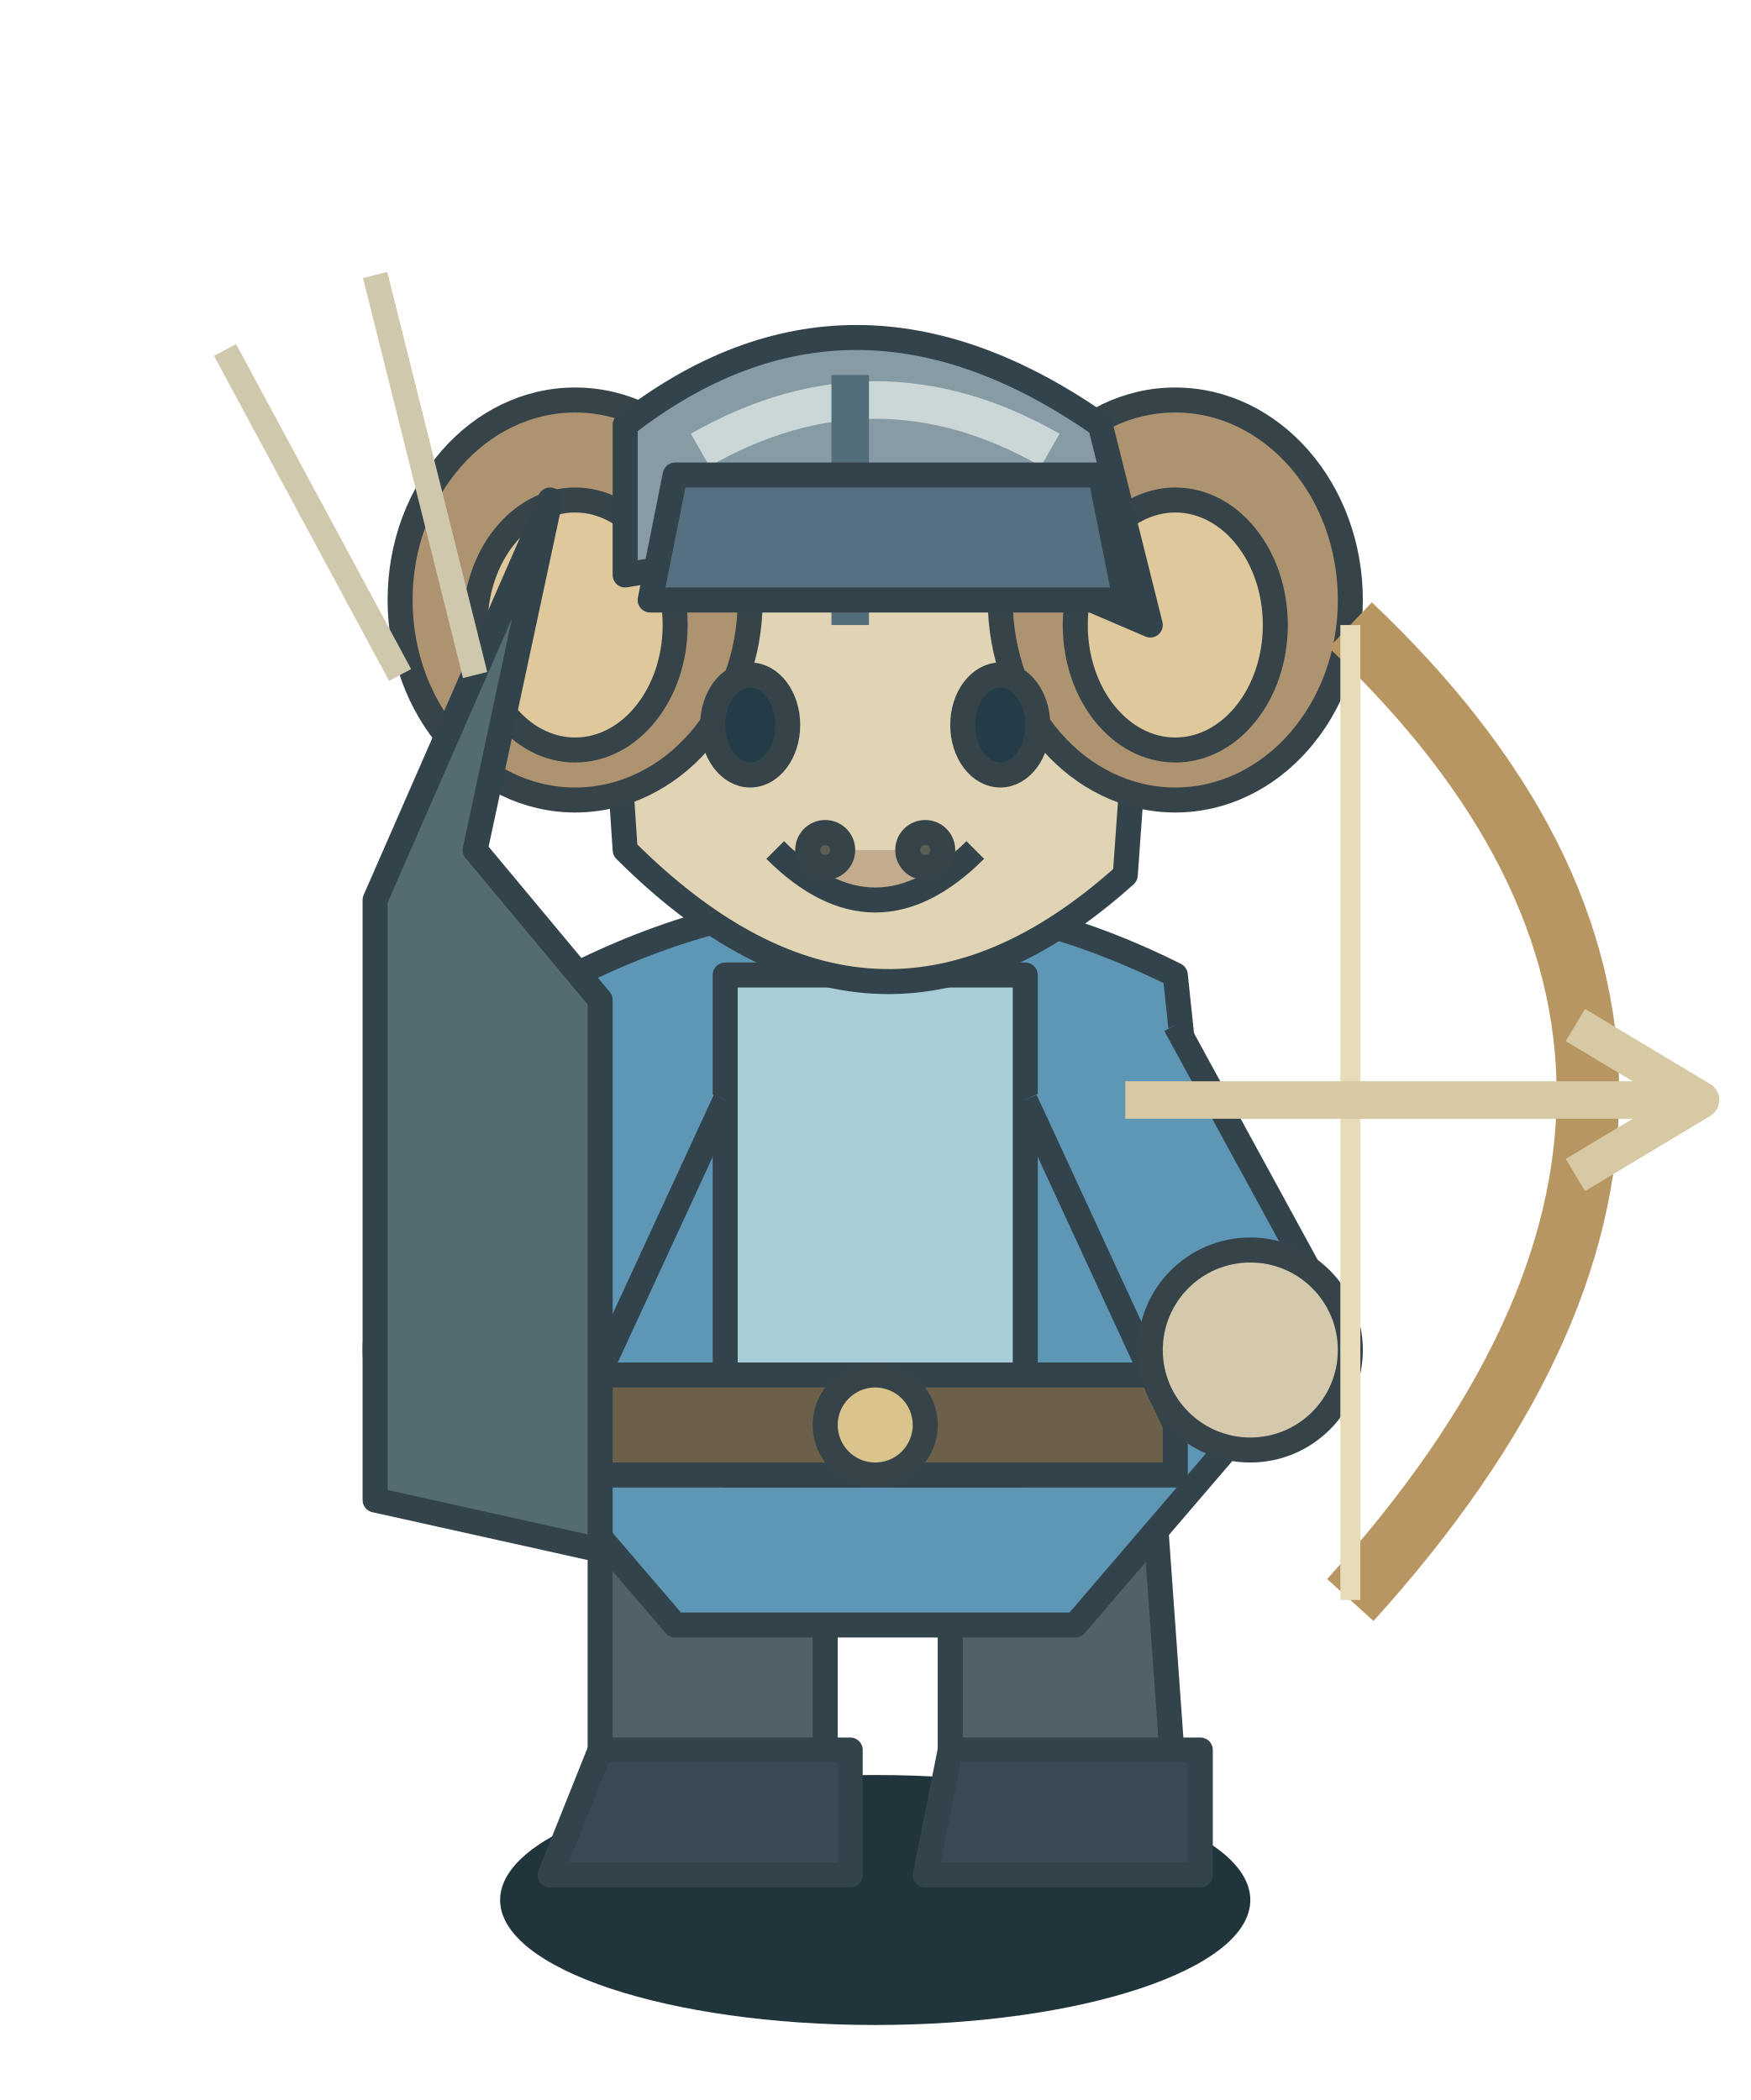
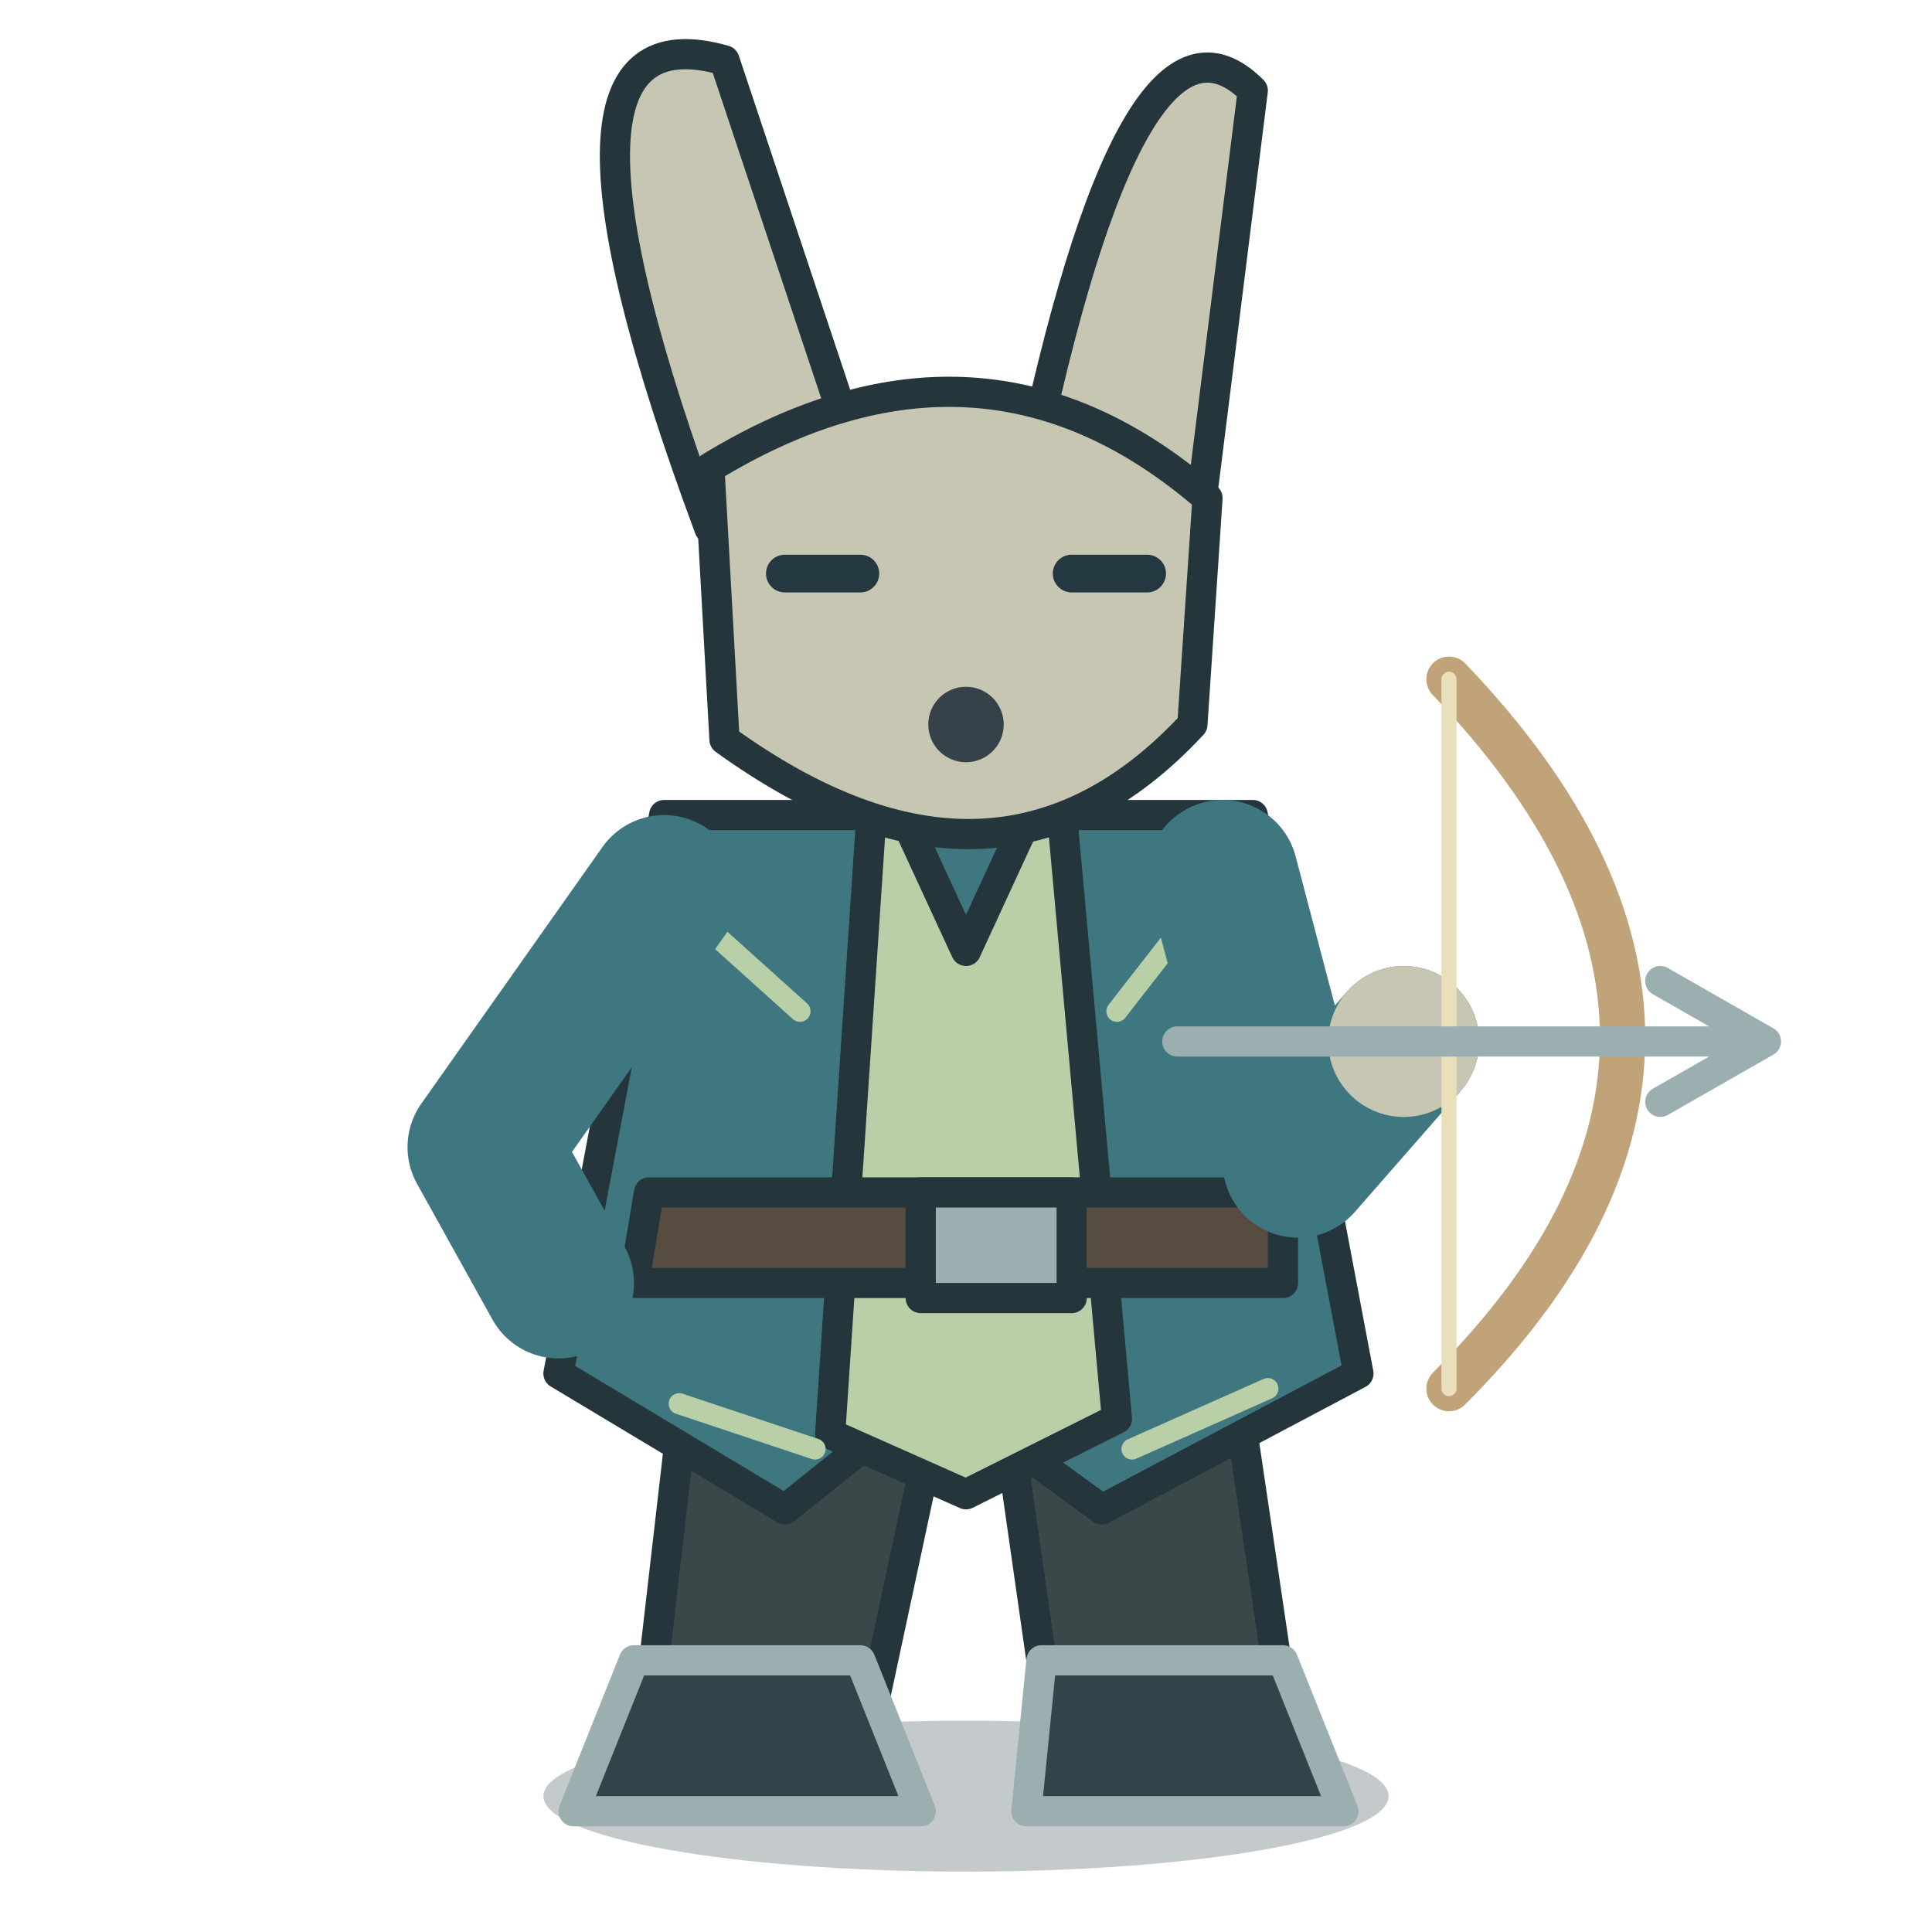
- <svg xmlns="http://www.w3.org/2000/svg" width="140" height="168" viewBox="0 0 70 84">
-   <ellipse cx="35" cy="76" rx="15" ry="5" fill="#20343b" stroke="none" />
-   <path d="M24 59L24 72H33L33 58Z" fill="#52606a" stroke="#33434b" stroke-width="1" stroke-linejoin="round" />
-   <path d="M38 59L38 72H47L46 58Z" fill="#52606a" stroke="#33434b" stroke-width="1" stroke-linejoin="round" />
-   <path d="M24 70H34V75H22Z" fill="#394853" stroke="#33434b" stroke-width="1" stroke-linejoin="round" />
-   <path d="M38 70H48V75H37Z" fill="#394853" stroke="#33434b" stroke-width="1" stroke-linejoin="round" />
-   <path d="M23 39Q35 33 47 39L49 58L43 65H27L21 58Z" fill="#5e96b5" stroke="#33434b" stroke-width="1" stroke-linejoin="round" />
-   <path d="M29 39H41V59H29Z" fill="#a8cdd7" stroke="#33434b" stroke-width="1" stroke-linejoin="round" />
-   <path d="M23 55H47V59H23Z" fill="#6d604a" stroke="#33434b" stroke-width="1" stroke-linejoin="round" />
-   <ellipse cx="35" cy="57" rx="2" ry="2" fill="#dac48b" stroke="#36444a" />
-   <path d="M22 41L17 53L23 57L29 44M47 41L53 52L47 57L41 44" fill="#5e96b5" stroke="#33434b" stroke-width="1" stroke-linejoin="round" />
-   <ellipse cx="19" cy="54" rx="4" ry="4" fill="#d4c9ad" stroke="#36444a" />
-   <ellipse cx="50" cy="54" rx="4" ry="4" fill="#d4c9ad" stroke="#36444a" />
-   <path d="M24 19Q34 10 46 21L45 35Q35 44 25 34Z" fill="#e1d4b4" stroke="#33434b" stroke-width="1" stroke-linejoin="round" />
-   <ellipse cx="23" cy="24" rx="7" ry="8" fill="#ae9371" stroke="#36444a" />
-   <ellipse cx="47" cy="24" rx="7" ry="8" fill="#ae9371" stroke="#36444a" />
-   <ellipse cx="23" cy="25" rx="4" ry="5" fill="#e0c89d" stroke="#36444a" />
-   <ellipse cx="47" cy="25" rx="4" ry="5" fill="#e0c89d" stroke="#36444a" />
-   <path d="M25 23V17Q34 10 44 17L46 25L39 22H31Z" fill="#879ba5" stroke="#33434b" stroke-width="1" stroke-linejoin="round" />
-   <path d="M28 18Q35 14 42 18" fill="none" stroke="#cbd7d7" stroke-width="1.5" stroke-linejoin="round" />
-   <path d="M34 15V25" fill="none" stroke="#526e7b" stroke-width="1.5" stroke-linejoin="round" />
-   <ellipse cx="30" cy="29" rx="1.5" ry="2" fill="#243c47" stroke="#36444a" />
-   <ellipse cx="40" cy="29" rx="1.5" ry="2" fill="#243c47" stroke="#36444a" />
-   <path d="M31 34Q35 38 39 34" fill="#c2ac8d" stroke="#33434b" stroke-width="1" stroke-linejoin="round" />
-   <ellipse cx="33" cy="34" rx="0.7" ry="0.7" fill="#5c5d55" stroke="#36444a" />
-   <ellipse cx="37" cy="34" rx="0.7" ry="0.7" fill="#5c5d55" stroke="#36444a" />
-   <path d="M54 25Q73 43 54 64" fill="none" stroke="#b89662" stroke-width="2.5" stroke-linejoin="round" />
-   <path d="M54 25V64" fill="none" stroke="#e8dbb7" stroke-width="0.8" stroke-linejoin="round" />
-   <path d="M45 44H68M63 41L68 44L63 47" fill="none" stroke="#d7c9a4" stroke-width="1.5" stroke-linejoin="round" />
-   <path d="M22 20L15 36V60L24 62V40L19 34Z" fill="#546b72" stroke="#33434b" stroke-width="1" stroke-linejoin="round" />
-   <path d="M16 27L9 14M19 27L15 11" fill="none" stroke="#cfc8ac" stroke-width="1" stroke-linejoin="round" />
-   <path d="M27 19H44L45 24H26Z" fill="#557181" stroke="#33434b" stroke-width="1" stroke-linejoin="round" />
+ <svg xmlns="http://www.w3.org/2000/svg" width="128" height="128" viewBox="0 0 128 128">
+   <g transform="translate(0 0)">
+     <ellipse cx="64" cy="119" rx="28" ry="5" fill="#152b31" opacity=".25" />
+     <path d="M46 87L43 113L57 117L63 89M66 89L70 117L85 113L81 86" fill="#3b484a" stroke="#24363c" stroke-width="2" stroke-linejoin="round" stroke-linecap="round" />
+     <path d="M42 110h15l4 10H38Z M69 110h16l4 10H68Z" fill="#33434a" stroke="#9baeb0" stroke-width="2" stroke-linejoin="round" stroke-linecap="round" />
+     <path d="M44 54L83 54L90 91L73 100L62 92L52 100L37 91Z" fill="#3f7781" stroke="#24363c" stroke-width="2" stroke-linejoin="round" stroke-linecap="round" />
+     <path d="M58 50L64 63L70 50L74 94L64 99L55 95Z" fill="#b9cfa7" stroke="#24363c" stroke-width="2" stroke-linejoin="round" stroke-linecap="round" />
+     <path d="M43 79H85V85H42Z" fill="#564c40" stroke="#24363c" stroke-width="2" stroke-linejoin="round" stroke-linecap="round" />
+     <path d="M61 79H71V86H61Z" fill="#9baeb0" stroke="#24363c" stroke-width="2" stroke-linejoin="round" stroke-linecap="round" />
+     <path d="M43 58L53 67M81 58L74 67M45 93L54 96M75 96L84 92" fill="none" stroke="#b9cfa7" stroke-width="1.4" stroke-linejoin="round" stroke-linecap="round" />
+     <path d="M47 35Q34 0 48 4L58 34M68 32Q75-2 83 6L79 38" fill="#c7c6b3" stroke="#24363c" stroke-width="2" stroke-linejoin="round" stroke-linecap="round" />
+     <path d="M47 31Q65 20 80 33L79 48Q66 62 48 49Z" fill="#c7c6b3" stroke="#24363c" stroke-width="2" stroke-linejoin="round" stroke-linecap="round" />
+     <path d="M52 38h5M71 38h5" fill="none" stroke="#233840" stroke-width="2.5" stroke-linejoin="round" stroke-linecap="round" />
+     <circle cx="64" cy="48" r="2.5" fill="#35424a" />
+     <path d="M44 59L32 76L37 85M81 58L86 77L93 69" fill="none" stroke="#3f7781" stroke-width="10" stroke-linejoin="round" stroke-linecap="round" />
+     <circle cx="93" cy="69" r="5" fill="#c7c6b3" />
+     <path d="M96 45Q119 69 96 92" fill="none" stroke="#c1a379" stroke-width="3" stroke-linejoin="round" stroke-linecap="round" />
+     <path d="M96 45V92" fill="none" stroke="#e9dfbb" stroke-width="1" stroke-linejoin="round" stroke-linecap="round" />
+     <path d="M78 69h39l-7-4m7 4-7 4" fill="none" stroke="#9baeb0" stroke-width="2" stroke-linejoin="round" stroke-linecap="round" />
+   </g>
</svg>
